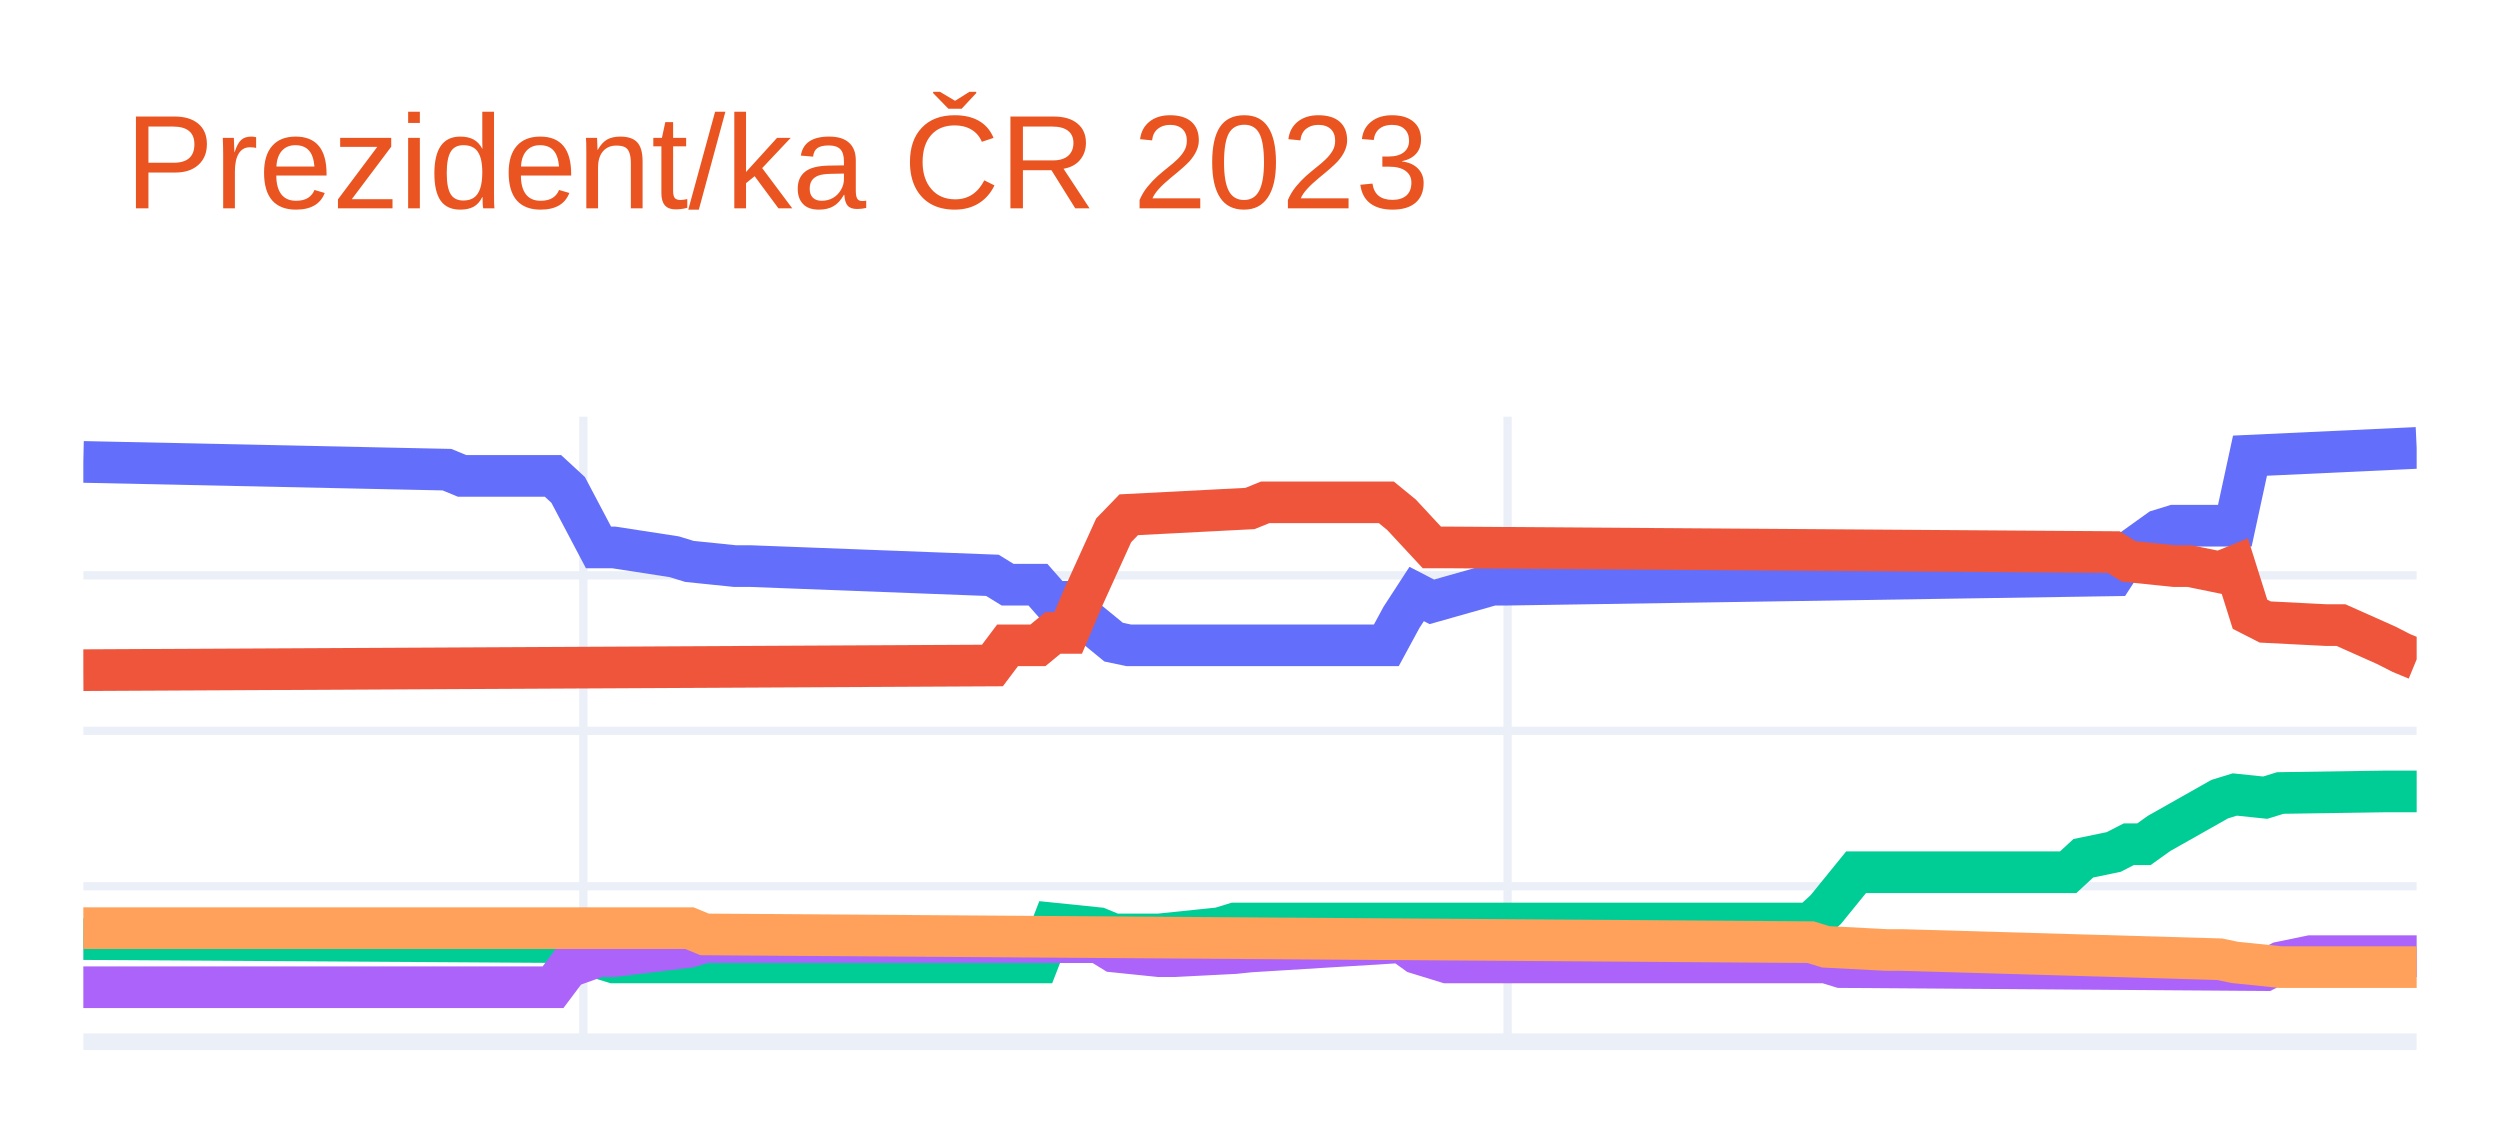
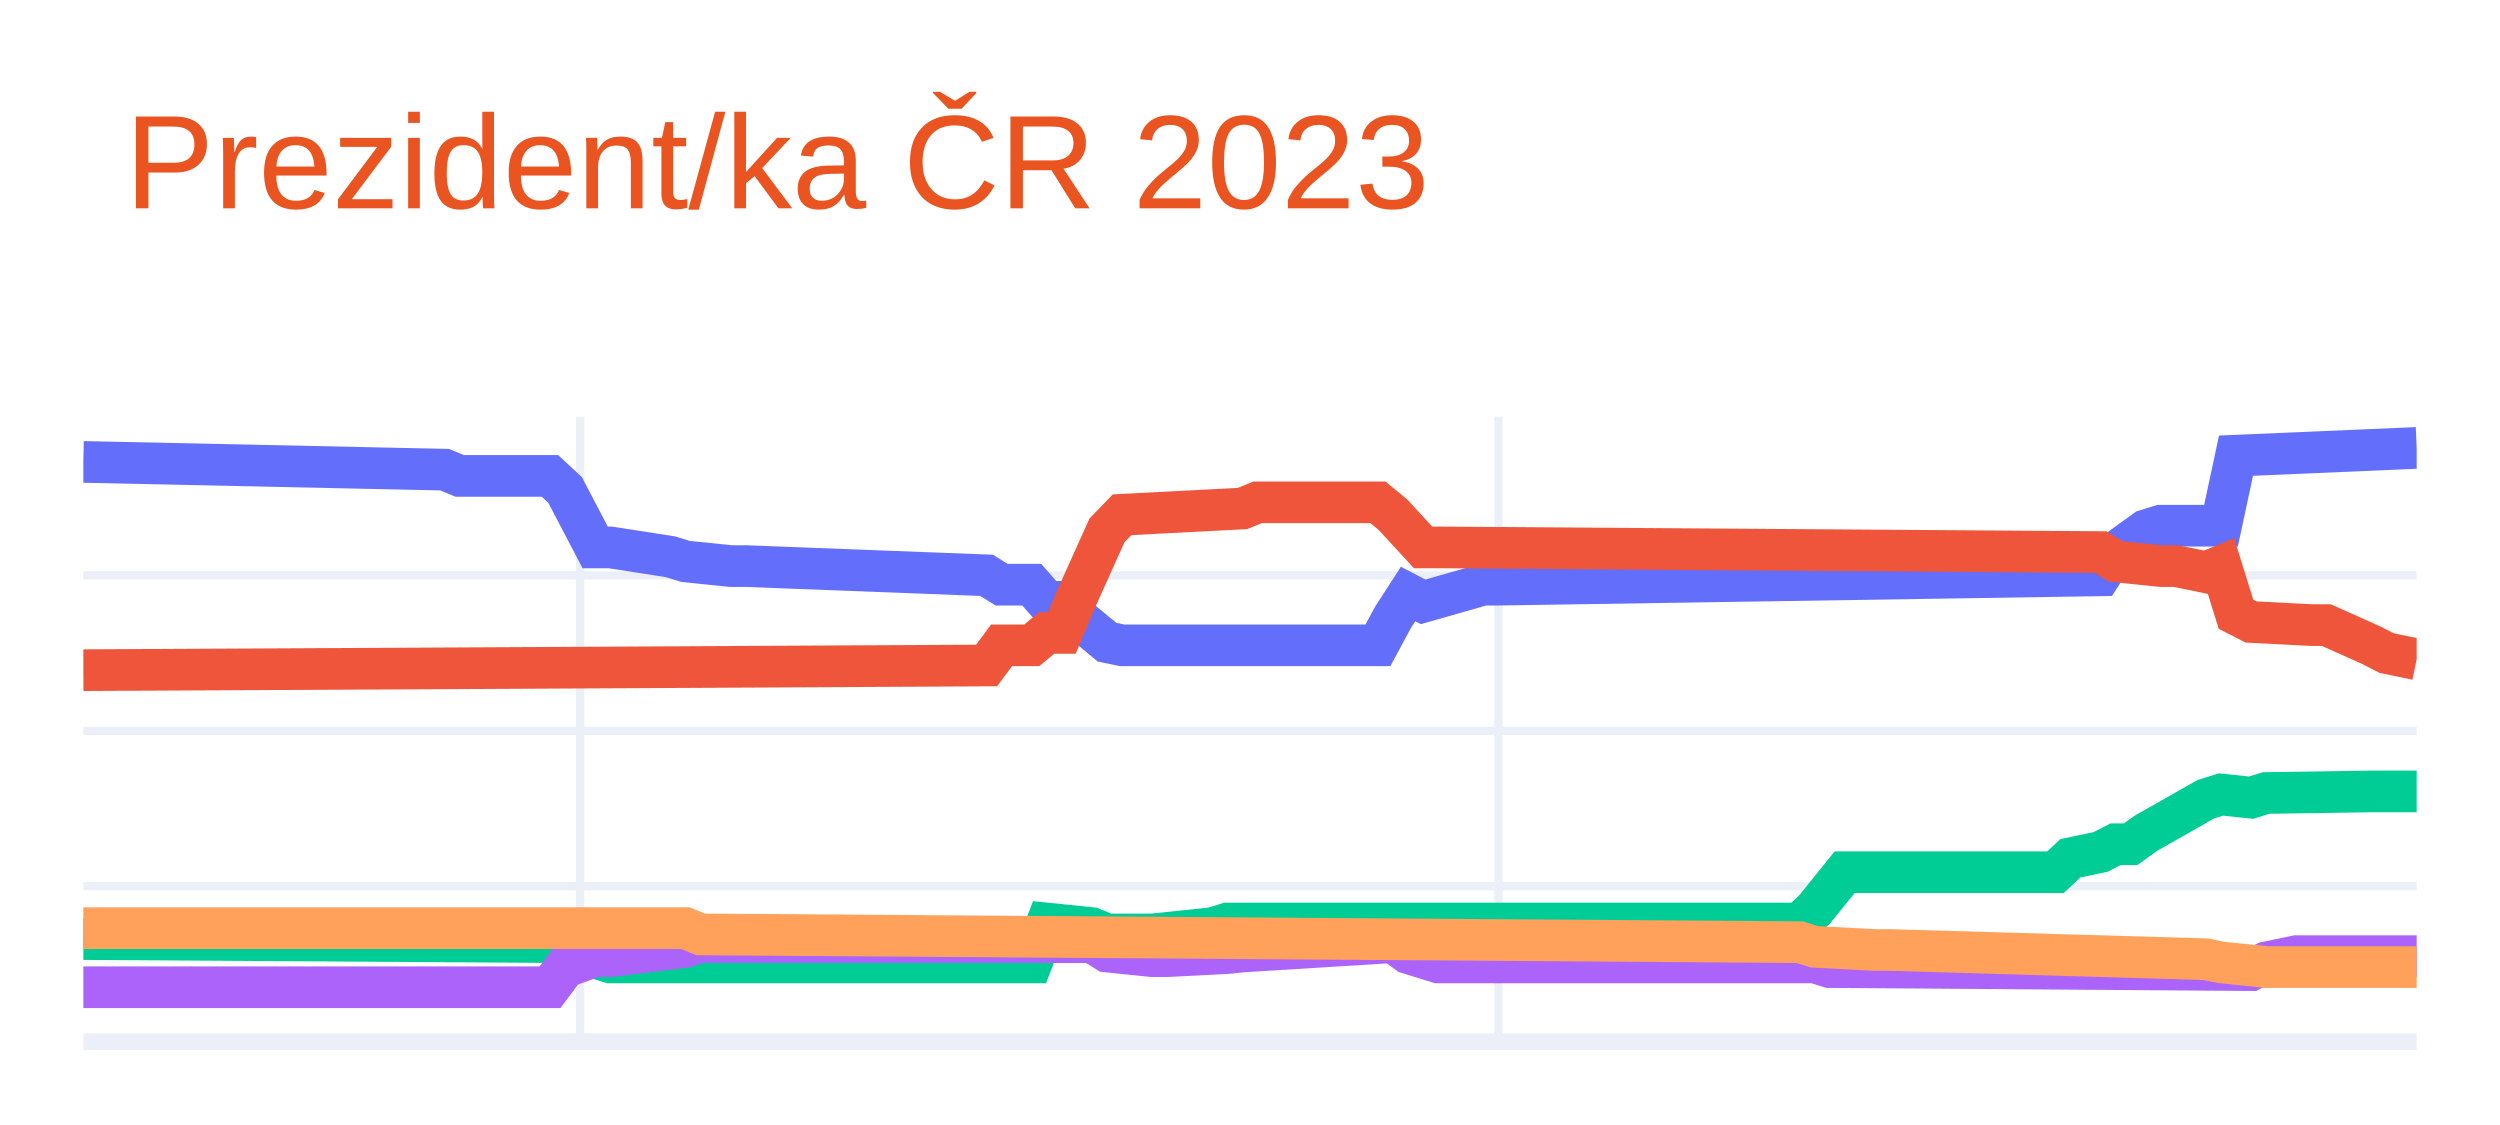
<svg xmlns="http://www.w3.org/2000/svg" class="main-svg" width="300" height="135" style="" viewBox="0 0 300 135">
  <rect x="0" y="0" width="300" height="135" style="fill: rgb(255, 255, 255); fill-opacity: 1;" />
-   <defs id="defs-779ea3">
+   <defs id="defs-a7d5c5">
    <g class="clips">
-       <clipPath id="clip779ea3xyplot" class="plotclip">
+       <clipPath id="clipa7d5c5xyplot" class="plotclip">
        <rect width="280" height="75" />
      </clipPath>
-       <clipPath class="axesclip" id="clip779ea3x">
+       <clipPath class="axesclip" id="clipa7d5c5x">
        <rect x="10" y="0" width="280" height="135" />
      </clipPath>
-       <clipPath class="axesclip" id="clip779ea3y">
+       <clipPath class="axesclip" id="clipa7d5c5y">
        <rect x="0" y="50" width="300" height="75" />
      </clipPath>
-       <clipPath class="axesclip" id="clip779ea3xy">
+       <clipPath class="axesclip" id="clipa7d5c5xy">
        <rect x="10" y="50" width="280" height="75" />
      </clipPath>
    </g>
    <g class="gradients" />
    <g class="patterns" />
  </defs>
  <g class="bglayer" />
  <g class="layer-below">
    <g class="imagelayer" />
    <g class="shapelayer" />
  </g>
  <g class="cartesianlayer">
    <g class="subplot xy">
      <g class="layer-subplot">
        <g class="shapelayer" />
        <g class="imagelayer" />
      </g>
      <g class="minor-gridlayer">
        <g class="x" />
        <g class="y" />
      </g>
      <g class="gridlayer">
        <g class="x">
-           <path class="xgrid crisp" transform="translate(70,0)" d="M0,50v75" style="stroke: rgb(235, 240, 248); stroke-opacity: 1; stroke-width: 1px;" />
-           <path class="xgrid crisp" transform="translate(180.91,0)" d="M0,50v75" style="stroke: rgb(235, 240, 248); stroke-opacity: 1; stroke-width: 1px;" />
+           <path class="xgrid crisp" transform="translate(69.61,0)" d="M0,50v75" style="stroke: rgb(235, 240, 248); stroke-opacity: 1; stroke-width: 1px;" />
+           <path class="xgrid crisp" transform="translate(179.81,0)" d="M0,50v75" style="stroke: rgb(235, 240, 248); stroke-opacity: 1; stroke-width: 1px;" />
        </g>
        <g class="y">
          <path class="ygrid crisp" transform="translate(0,106.35)" d="M10,0h280" style="stroke: rgb(235, 240, 248); stroke-opacity: 1; stroke-width: 1px;" />
          <path class="ygrid crisp" transform="translate(0,87.7)" d="M10,0h280" style="stroke: rgb(235, 240, 248); stroke-opacity: 1; stroke-width: 1px;" />
          <path class="ygrid crisp" transform="translate(0,69.04)" d="M10,0h280" style="stroke: rgb(235, 240, 248); stroke-opacity: 1; stroke-width: 1px;" />
        </g>
      </g>
      <g class="zerolinelayer">
        <path class="yzl zl crisp" transform="translate(0,125)" d="M10,0h280" style="stroke: rgb(235, 240, 248); stroke-opacity: 1; stroke-width: 2px;" />
      </g>
      <path class="xlines-below" />
      <path class="ylines-below" />
      <g class="overlines-below" />
      <g class="xaxislayer-below" />
      <g class="yaxislayer-below" />
      <g class="overaxes-below" />
-       <g class="plot" transform="translate(10,50)" clip-path="url(#clip779ea3xyplot)">
+       <g class="plot" transform="translate(10,50)" clip-path="url(#clipa7d5c5xyplot)">
        <g class="scatterlayer mlayer">
-           <g class="trace scatter trace8929d0" style="stroke-miterlimit: 2; opacity: 1;">
+           <g class="trace scatter traceb74514" style="stroke-miterlimit: 2; opacity: 1;">
            <g class="fills" />
            <g class="errorbars" />
            <g class="lines">
-               <path class="js-line" d="M0,5.43L43.64,6.36L45.45,7.11L56.36,7.11L58.18,8.79L61.82,15.69L63.64,15.69L70.91,16.81L72.73,17.37L78.18,17.93L80,17.93L109.09,19.04L110.91,20.16L114.55,20.16L116.36,22.22L118.18,22.22L120,24.08L123.64,27.06L125.45,27.44L156.36,27.44L158.18,24.08L160,21.28L161.82,22.22L169.09,20.16L170.91,20.16L243.64,19.04L245.45,16.25L249.09,13.64L250.91,13.08L258.18,13.08L260,4.68L280,3.75" style="vector-effect: non-scaling-stroke; fill: none; stroke: rgb(99, 110, 250); stroke-opacity: 1; stroke-width: 5px; opacity: 1;" />
+               <path class="js-line" d="M0,5.43L43.35,6.36L45.16,7.11L56,7.11L57.81,8.79L61.42,15.69L63.23,15.69L70.45,16.81L72.26,17.37L77.68,17.93L79.48,17.93L108.39,19.04L110.19,20.16L113.81,20.16L115.61,22.22L117.42,22.22L119.23,24.08L122.84,27.06L124.65,27.44L155.35,27.44L157.16,24.08L158.97,21.28L160.77,22.22L168,20.16L169.81,20.16L242.06,19.04L243.87,16.25L247.48,13.64L249.29,13.08L256.52,13.08L258.32,4.68L280,3.75" style="vector-effect: non-scaling-stroke; fill: none; stroke: rgb(99, 110, 250); stroke-opacity: 1; stroke-width: 5px; opacity: 1;" />
            </g>
            <g class="points" />
            <g class="text" />
          </g>
-           <g class="trace scatter trace0eb282" style="stroke-miterlimit: 2; opacity: 1;">
+           <g class="trace scatter trace56a082" style="stroke-miterlimit: 2; opacity: 1;">
            <g class="fills" />
            <g class="errorbars" />
            <g class="lines">
-               <path class="js-line" d="M0,30.42L109.09,29.86L110.91,27.44L114.55,27.44L116.36,25.95L118.18,25.95L120,21.66L123.64,13.64L125.45,11.77L140,11.02L141.82,10.28L156.36,10.28L158.18,11.77L161.82,15.69L163.64,15.69L243.64,16.25L245.45,17.37L250.91,17.93L252.73,17.93L256.36,18.67L258.18,17.93L260,23.71L261.82,24.64L269.09,25.01L270.91,25.01L276.36,27.44L278.18,28.37L280,29.12" style="vector-effect: non-scaling-stroke; fill: none; stroke: rgb(239, 85, 59); stroke-opacity: 1; stroke-width: 5px; opacity: 1;" />
+               <path class="js-line" d="M0,30.42L108.39,29.86L110.19,27.44L113.81,27.44L115.61,25.95L117.42,25.95L119.23,21.66L122.84,13.64L124.65,11.77L139.1,11.02L140.9,10.28L155.35,10.28L157.16,11.77L160.77,15.69L162.58,15.69L242.06,16.25L243.87,17.37L249.29,17.93L251.1,17.93L254.71,18.67L256.52,17.93L258.32,23.71L260.13,24.64L267.35,25.01L269.16,25.01L274.58,27.44L276.39,28.37L280,29.12" style="vector-effect: non-scaling-stroke; fill: none; stroke: rgb(239, 85, 59); stroke-opacity: 1; stroke-width: 5px; opacity: 1;" />
            </g>
            <g class="points" />
            <g class="text" />
          </g>
-           <g class="trace scatter tracefe9622" style="stroke-miterlimit: 2; opacity: 1;">
+           <g class="trace scatter tracee7c02f" style="stroke-miterlimit: 2; opacity: 1;">
            <g class="fills" />
            <g class="errorbars" />
            <g class="lines">
-               <path class="js-line" d="M0,62.69L58.18,63.06L60,64.37L63.64,65.49L65.45,65.49L114.55,65.49L116.36,60.82L121.82,61.38L123.64,62.13L127.27,62.13L129.09,62.13L136.36,61.38L138.18,60.82L207.27,60.82L209.09,59.15L212.73,54.67L214.55,54.67L238.18,54.67L240,52.99L243.64,52.24L245.45,51.31L247.27,51.31L249.09,50.01L256.36,45.9L258.18,45.34L261.82,45.72L263.64,45.16L276.36,44.97L278.18,44.97L280,44.97" style="vector-effect: non-scaling-stroke; fill: none; stroke: rgb(0, 204, 150); stroke-opacity: 1; stroke-width: 5px; opacity: 1;" />
+               <path class="js-line" d="M0,62.69L57.81,63.06L59.61,64.37L63.23,65.49L65.03,65.49L113.81,65.49L115.61,60.82L121.03,61.38L122.84,62.13L126.45,62.13L128.26,62.13L135.48,61.38L137.29,60.82L205.94,60.82L207.74,59.15L211.35,54.67L213.16,54.67L236.65,54.67L238.45,52.99L242.06,52.24L243.87,51.31L245.68,51.31L247.48,50.01L254.71,45.9L256.52,45.34L260.13,45.72L261.94,45.16L274.58,44.97L276.39,44.97L280,44.97" style="vector-effect: non-scaling-stroke; fill: none; stroke: rgb(0, 204, 150); stroke-opacity: 1; stroke-width: 5px; opacity: 1;" />
            </g>
            <g class="points" />
            <g class="text" />
          </g>
-           <g class="trace scatter tracef4d2a0" style="stroke-miterlimit: 2; opacity: 1;">
+           <g class="trace scatter trace696da5" style="stroke-miterlimit: 2; opacity: 1;">
            <g class="fills" />
            <g class="errorbars" />
            <g class="lines">
-               <path class="js-line" d="M0,68.47L56.36,68.47L58.18,66.05L61.82,64.74L63.64,64.74L72.73,63.62L74.55,63.06L121.82,63.06L123.64,64.18L129.09,64.74L130.91,64.74L138.18,64.37L140,64.18L158.18,63.06L160,64.37L163.64,65.49L165.45,65.49L209.09,65.49L210.91,66.05L261.82,66.42L263.64,65.49L267.27,64.74L269.09,64.74L280,64.74" style="vector-effect: non-scaling-stroke; fill: none; stroke: rgb(171, 99, 250); stroke-opacity: 1; stroke-width: 5px; opacity: 1;" />
+               <path class="js-line" d="M0,68.47L56,68.47L57.81,66.05L61.42,64.74L63.23,64.74L72.26,63.62L74.06,63.06L121.03,63.06L122.84,64.18L128.26,64.74L130.06,64.74L137.29,64.37L139.1,64.18L157.16,63.06L158.97,64.37L162.58,65.49L164.39,65.49L207.74,65.49L209.55,66.05L260.13,66.42L261.94,65.49L265.55,64.74L267.35,64.74L280,64.74" style="vector-effect: non-scaling-stroke; fill: none; stroke: rgb(171, 99, 250); stroke-opacity: 1; stroke-width: 5px; opacity: 1;" />
            </g>
            <g class="points" />
            <g class="text" />
          </g>
-           <g class="trace scatter traceab9425" style="stroke-miterlimit: 2; opacity: 1;">
+           <g class="trace scatter tracef03a64" style="stroke-miterlimit: 2; opacity: 1;">
            <g class="fills" />
            <g class="errorbars" />
            <g class="lines">
-               <path class="js-line" d="M0,61.38L72.73,61.38L74.55,62.13L207.27,63.06L209.09,63.62L216.36,64L218.18,64L256.36,65.11L258.18,65.49L263.64,66.05L265.45,66.05L280,66.05" style="vector-effect: non-scaling-stroke; fill: none; stroke: rgb(255, 161, 90); stroke-opacity: 1; stroke-width: 5px; opacity: 1;" />
+               <path class="js-line" d="M0,61.38L72.26,61.38L74.06,62.13L205.94,63.06L207.74,63.62L214.97,64L216.77,64L254.71,65.11L256.52,65.49L261.94,66.05L263.74,66.05L280,66.05" style="vector-effect: non-scaling-stroke; fill: none; stroke: rgb(255, 161, 90); stroke-opacity: 1; stroke-width: 5px; opacity: 1;" />
            </g>
            <g class="points" />
            <g class="text" />
          </g>
        </g>
      </g>
      <g class="overplot" />
      <path class="xlines-above crisp" d="M0,0" style="fill: none;" />
      <path class="ylines-above crisp" d="M0,0" style="fill: none;" />
      <g class="overlines-above" />
      <g class="xaxislayer-above" />
      <g class="yaxislayer-above" />
      <g class="overaxes-above" />
    </g>
  </g>
  <g class="polarlayer" />
  <g class="smithlayer" />
  <g class="ternarylayer" />
  <g class="geolayer" />
  <g class="funnelarealayer" />
  <g class="pielayer" />
  <g class="iciclelayer" />
  <g class="treemaplayer" />
  <g class="sunburstlayer" />
  <g class="glimages" />
-   <defs id="topdefs-779ea3">
+   <defs id="topdefs-a7d5c5">
    <g class="clips" />
  </defs>
  <g class="layer-above">
    <g class="imagelayer" />
    <g class="shapelayer" />
  </g>
  <g class="infolayer">
    <g class="g-gtitle">
      <text class="gtitle" x="15" y="25" text-anchor="start" dy="0em" style="font-family: Ubuntu, verdana, arial, sans-serif; font-size: 16px; fill: rgb(233, 84, 32); opacity: 1; font-weight: normal; white-space: pre;">Prezident/ka ČR 2023</text>
    </g>
    <g class="g-xtitle" />
    <g class="g-ytitle" />
  </g>
</svg>
